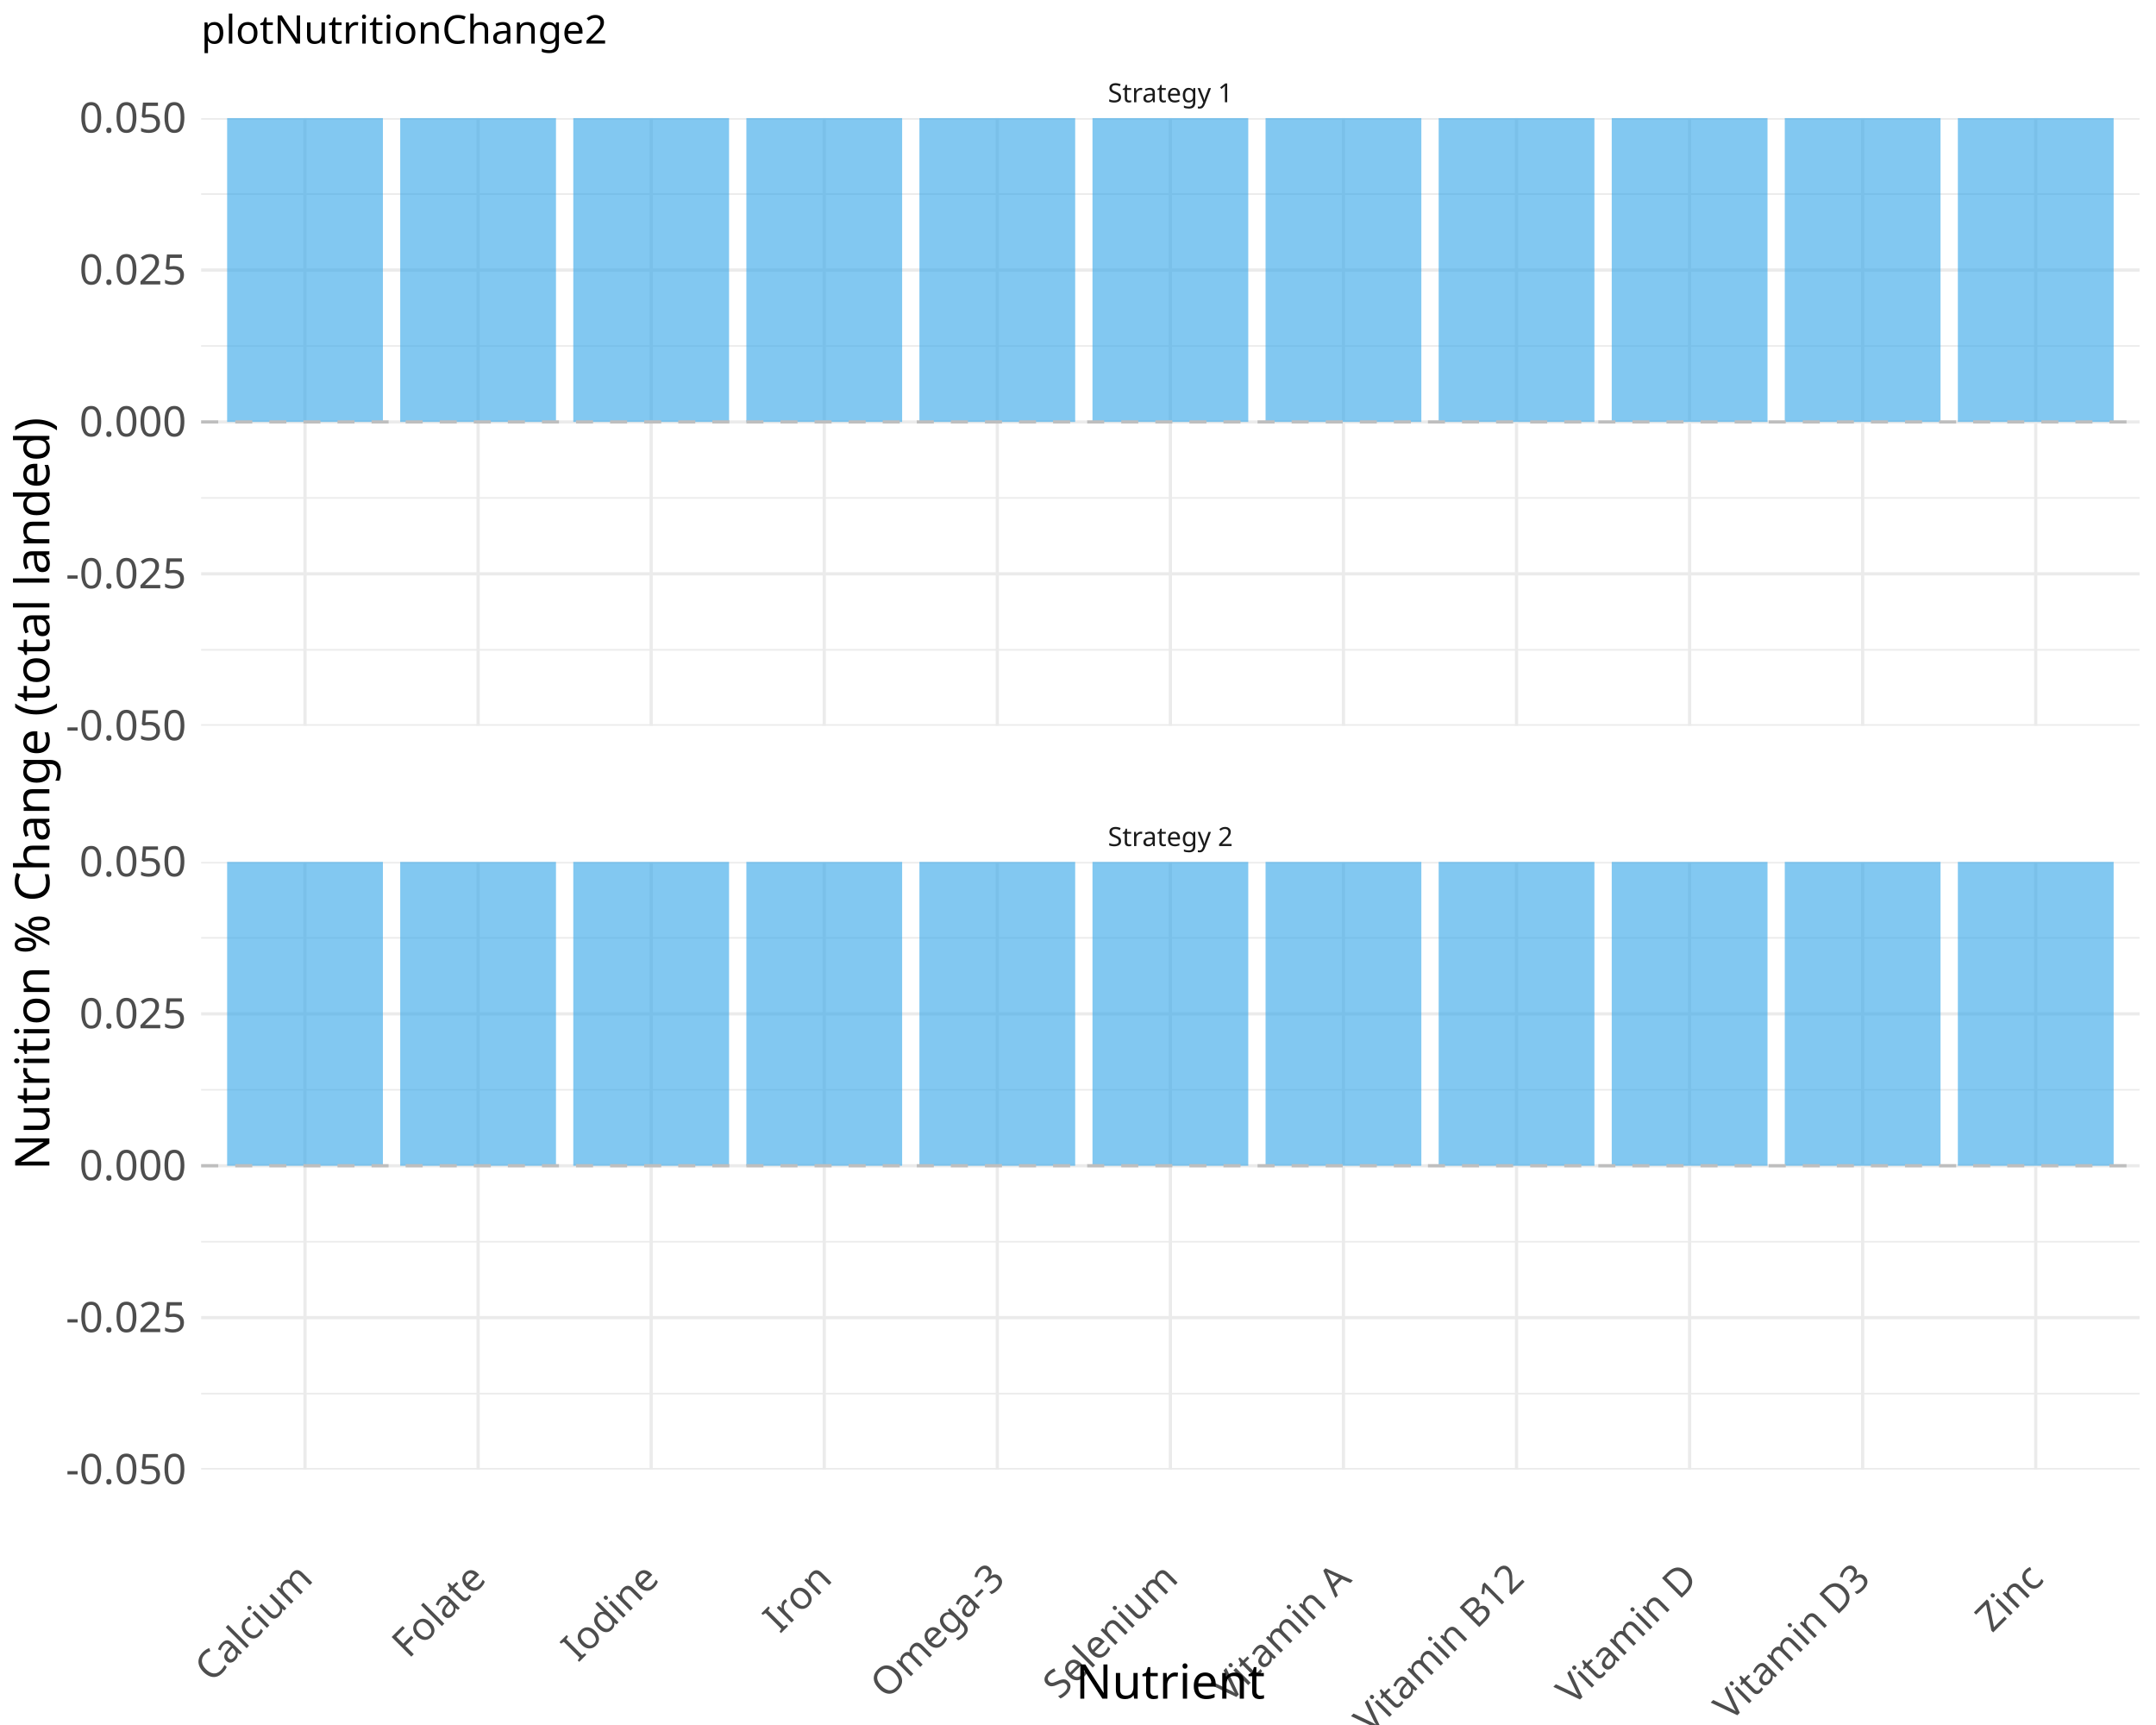
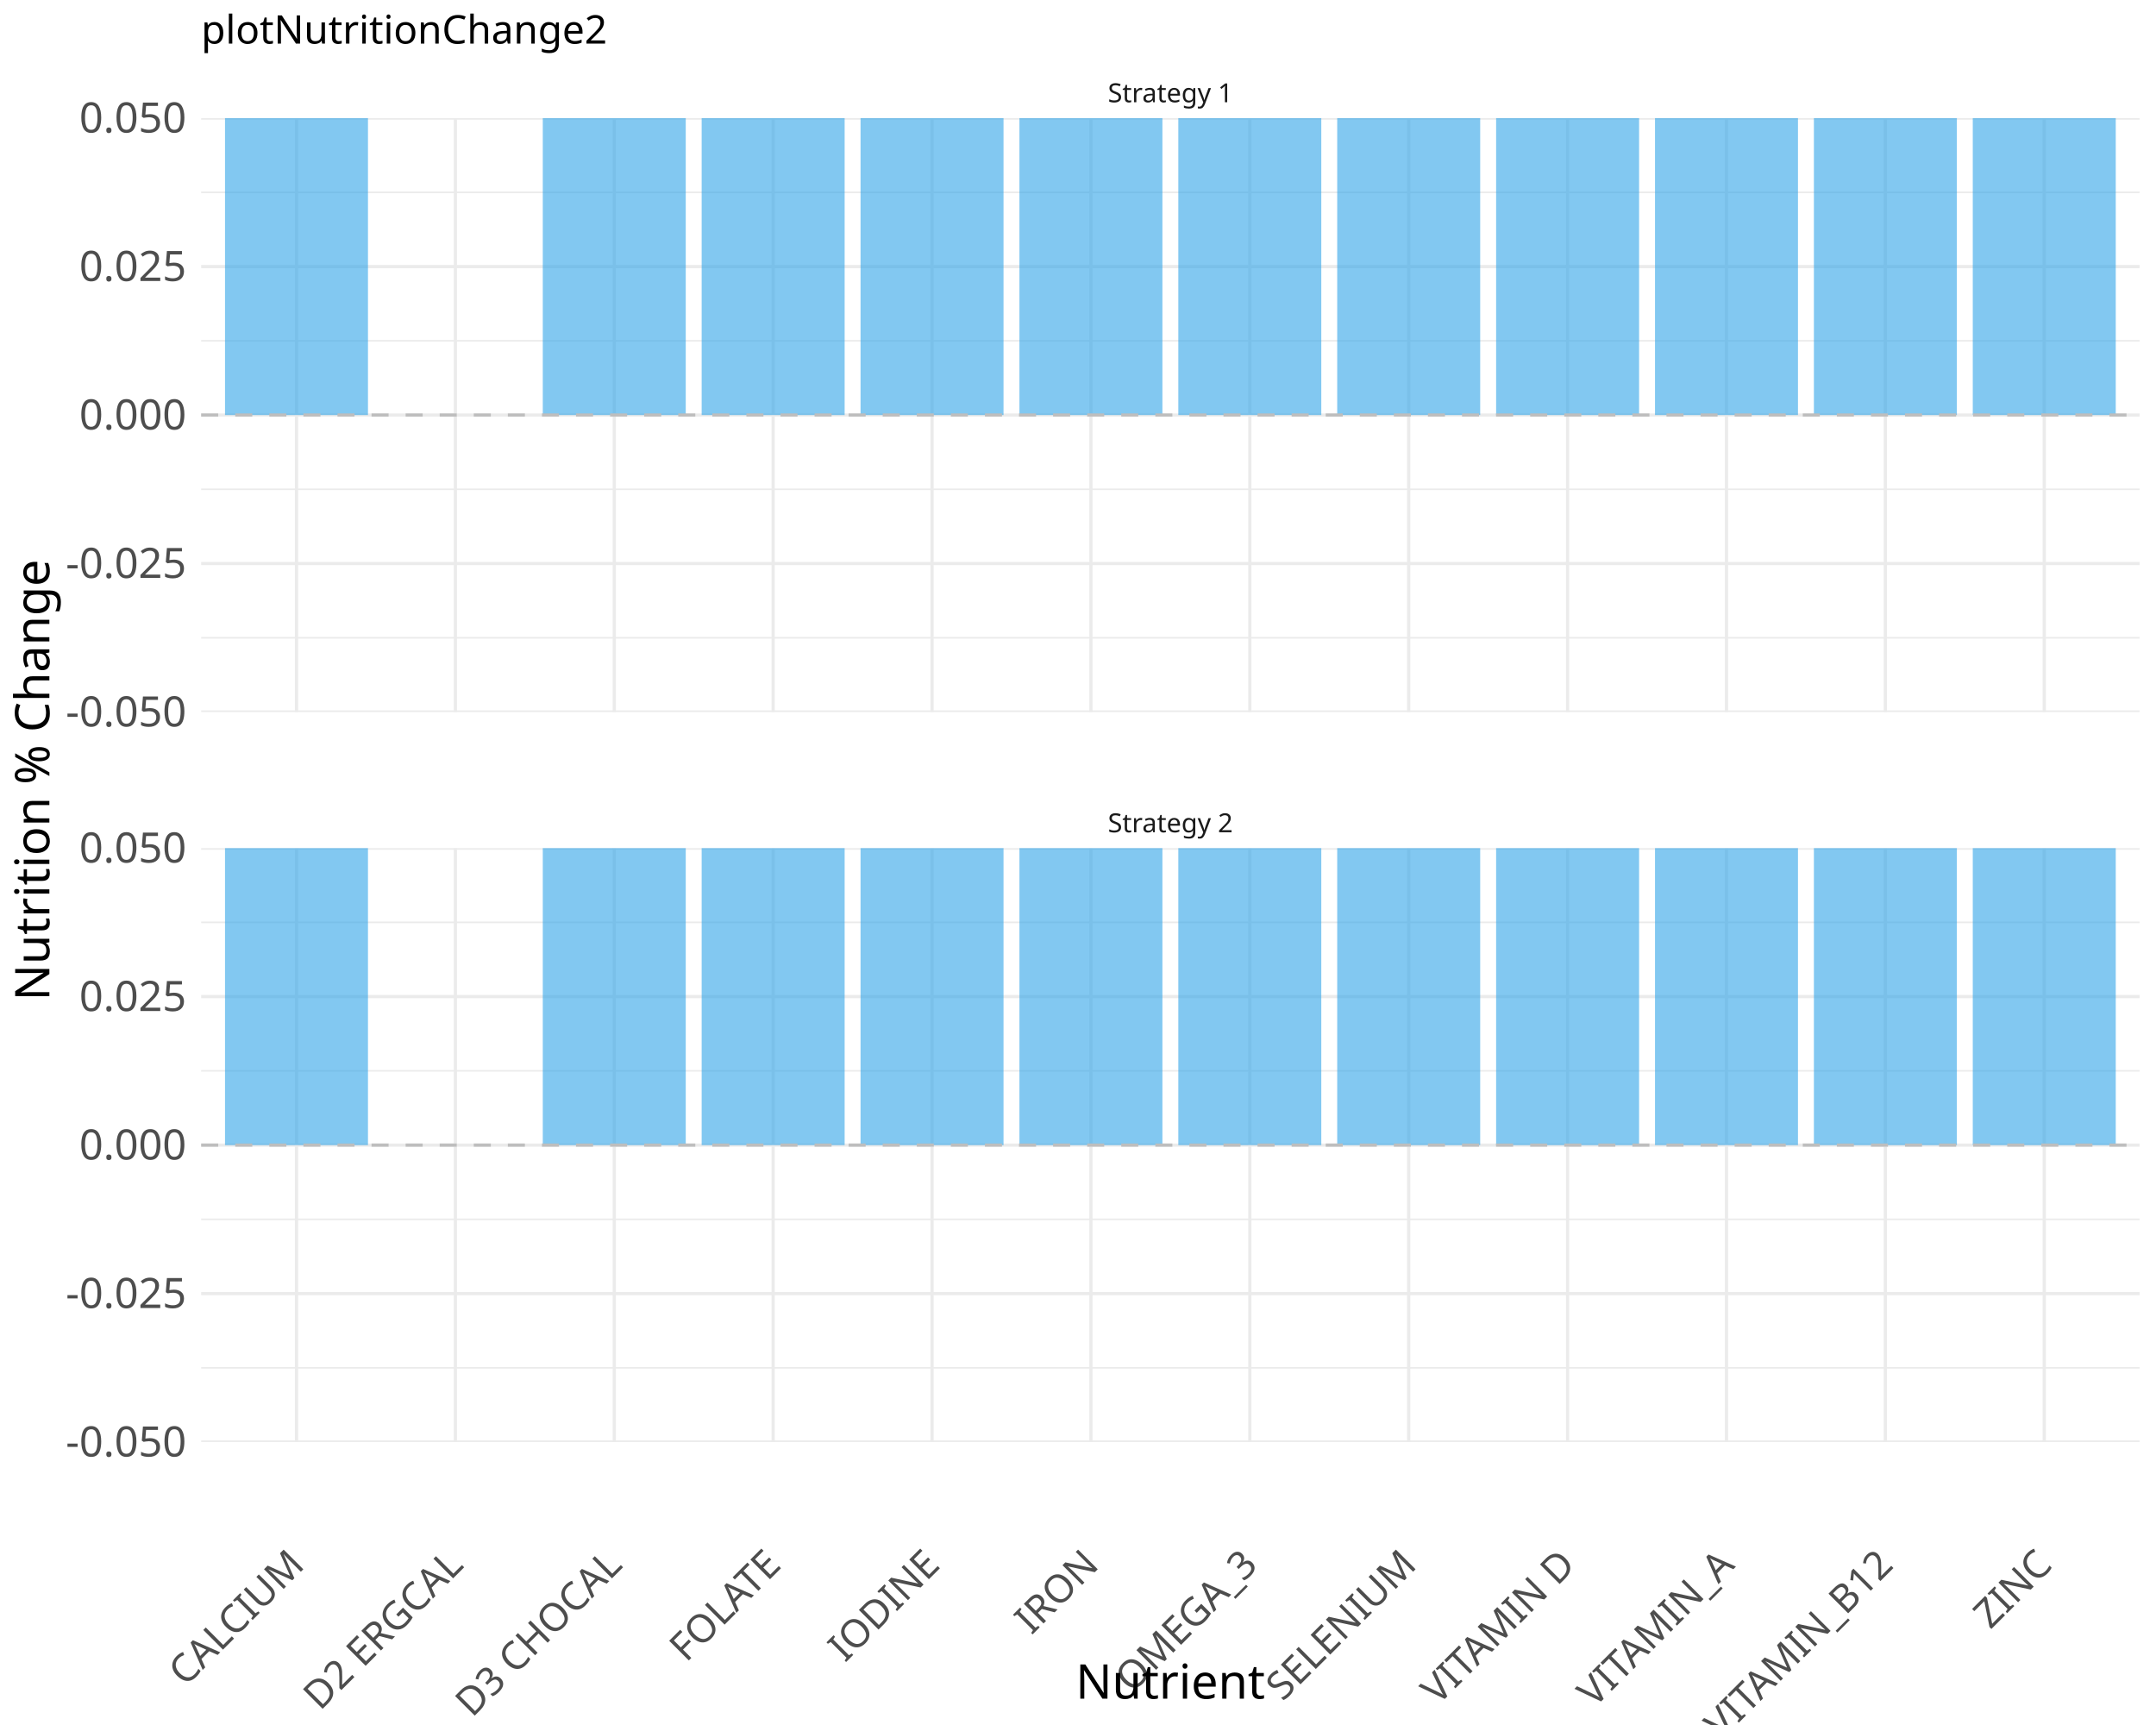
<svg xmlns="http://www.w3.org/2000/svg" class="svglite" data-engine-version="2.0" width="720.00pt" height="576.00pt" viewBox="0 0 720.00 576.00">
  <defs>
    <style type="text/css">
    .svglite line, .svglite polyline, .svglite polygon, .svglite path, .svglite rect, .svglite circle {
      fill: none;
      stroke: #000000;
      stroke-linecap: round;
      stroke-linejoin: round;
      stroke-miterlimit: 10.00;
    }
  </style>
  </defs>
  <rect width="100%" height="100%" style="stroke: none; fill: #FFFFFF;" />
  <defs>
    <clipPath id="cpMC4wMHw3MjAuMDB8MC4wMHw1NzYuMDA=">
      <rect x="0.00" y="0.00" width="720.00" height="576.00" />
    </clipPath>
  </defs>
  <g clip-path="url(#cpMC4wMHw3MjAuMDB8MC4wMHw1NzYuMDA=)">
-     <rect x="0" y="0.00" width="720.00" height="576.00" style="stroke-width: 1.07; stroke: none; fill: #FFFFFF;" />
+     <rect x="0.00" y="0.00" width="720.00" height="576.00" style="stroke-width: 1.07; stroke: none; fill: #FFFFFF;" />
  </g>
  <defs>
-     <clipPath id="cpNjcuMTh8NzE0LjUyfDM5LjQzfDI0Mi4zNQ==">
-       <rect x="67.18" y="39.43" width="647.34" height="202.92" />
+     <clipPath id="cpNjcuMTh8NzE0LjUyfDM5LjQzfDIzNy43NQ==">
+       <rect x="67.18" y="39.43" width="647.34" height="198.32" />
    </clipPath>
  </defs>
-   <g clip-path="url(#cpNjcuMTh8NzE0LjUyfDM5LjQzfDI0Mi4zNQ==)">
-     <polyline points="67.18,216.98 714.52,216.98 " style="stroke-width: 0.53; stroke: #EBEBEB; stroke-linecap: butt;" />
-     <polyline points="67.18,166.26 714.52,166.26 " style="stroke-width: 0.53; stroke: #EBEBEB; stroke-linecap: butt;" />
-     <polyline points="67.18,115.53 714.52,115.53 " style="stroke-width: 0.53; stroke: #EBEBEB; stroke-linecap: butt;" />
-     <polyline points="67.18,64.80 714.52,64.80 " style="stroke-width: 0.53; stroke: #EBEBEB; stroke-linecap: butt;" />
-     <polyline points="67.18,242.35 714.52,242.35 " style="stroke-width: 1.07; stroke: #EBEBEB; stroke-linecap: butt;" />
-     <polyline points="67.18,191.62 714.52,191.62 " style="stroke-width: 1.07; stroke: #EBEBEB; stroke-linecap: butt;" />
-     <polyline points="67.18,140.89 714.52,140.89 " style="stroke-width: 1.07; stroke: #EBEBEB; stroke-linecap: butt;" />
-     <polyline points="67.18,90.16 714.52,90.16 " style="stroke-width: 1.07; stroke: #EBEBEB; stroke-linecap: butt;" />
+   <g clip-path="url(#cpNjcuMTh8NzE0LjUyfDM5LjQzfDIzNy43NQ==)">
+     <polyline points="67.18,212.96 714.52,212.96 " style="stroke-width: 0.53; stroke: #EBEBEB; stroke-linecap: butt;" />
+     <polyline points="67.18,163.38 714.52,163.38 " style="stroke-width: 0.53; stroke: #EBEBEB; stroke-linecap: butt;" />
+     <polyline points="67.18,113.80 714.52,113.80 " style="stroke-width: 0.53; stroke: #EBEBEB; stroke-linecap: butt;" />
+     <polyline points="67.18,64.22 714.52,64.22 " style="stroke-width: 0.53; stroke: #EBEBEB; stroke-linecap: butt;" />
+     <polyline points="67.18,237.75 714.52,237.75 " style="stroke-width: 1.07; stroke: #EBEBEB; stroke-linecap: butt;" />
+     <polyline points="67.18,188.17 714.52,188.17 " style="stroke-width: 1.07; stroke: #EBEBEB; stroke-linecap: butt;" />
+     <polyline points="67.18,138.59 714.52,138.59 " style="stroke-width: 1.07; stroke: #EBEBEB; stroke-linecap: butt;" />
+     <polyline points="67.18,89.01 714.52,89.01 " style="stroke-width: 1.07; stroke: #EBEBEB; stroke-linecap: butt;" />
    <polyline points="67.18,39.43 714.52,39.43 " style="stroke-width: 1.07; stroke: #EBEBEB; stroke-linecap: butt;" />
-     <polyline points="101.86,242.35 101.86,39.43 " style="stroke-width: 1.07; stroke: #EBEBEB; stroke-linecap: butt;" />
-     <polyline points="159.66,242.35 159.66,39.43 " style="stroke-width: 1.07; stroke: #EBEBEB; stroke-linecap: butt;" />
-     <polyline points="217.46,242.35 217.46,39.43 " style="stroke-width: 1.07; stroke: #EBEBEB; stroke-linecap: butt;" />
-     <polyline points="275.26,242.35 275.26,39.43 " style="stroke-width: 1.07; stroke: #EBEBEB; stroke-linecap: butt;" />
-     <polyline points="333.05,242.35 333.05,39.43 " style="stroke-width: 1.07; stroke: #EBEBEB; stroke-linecap: butt;" />
-     <polyline points="390.85,242.35 390.85,39.43 " style="stroke-width: 1.07; stroke: #EBEBEB; stroke-linecap: butt;" />
-     <polyline points="448.65,242.35 448.65,39.43 " style="stroke-width: 1.07; stroke: #EBEBEB; stroke-linecap: butt;" />
-     <polyline points="506.45,242.35 506.45,39.43 " style="stroke-width: 1.07; stroke: #EBEBEB; stroke-linecap: butt;" />
-     <polyline points="564.25,242.35 564.25,39.43 " style="stroke-width: 1.07; stroke: #EBEBEB; stroke-linecap: butt;" />
-     <polyline points="622.04,242.35 622.04,39.43 " style="stroke-width: 1.07; stroke: #EBEBEB; stroke-linecap: butt;" />
-     <polyline points="679.84,242.35 679.84,39.43 " style="stroke-width: 1.07; stroke: #EBEBEB; stroke-linecap: butt;" />
-     <rect x="364.84" y="39.43" width="52.02" height="101.46" style="stroke-width: 1.07; stroke: none; stroke-linecap: butt; stroke-linejoin: miter; fill: #2FA4E7; fill-opacity: 0.60;" />
-     <rect x="653.83" y="39.43" width="52.02" height="101.46" style="stroke-width: 1.07; stroke: none; stroke-linecap: butt; stroke-linejoin: miter; fill: #2FA4E7; fill-opacity: 0.60;" />
-     <rect x="307.04" y="39.43" width="52.02" height="101.46" style="stroke-width: 1.07; stroke: none; stroke-linecap: butt; stroke-linejoin: miter; fill: #2FA4E7; fill-opacity: 0.60;" />
-     <rect x="75.85" y="39.43" width="52.02" height="101.46" style="stroke-width: 1.07; stroke: none; stroke-linecap: butt; stroke-linejoin: miter; fill: #2FA4E7; fill-opacity: 0.60;" />
-     <rect x="249.25" y="39.43" width="52.02" height="101.46" style="stroke-width: 1.07; stroke: none; stroke-linecap: butt; stroke-linejoin: miter; fill: #2FA4E7; fill-opacity: 0.60;" />
-     <rect x="422.64" y="39.43" width="52.02" height="101.46" style="stroke-width: 1.07; stroke: none; stroke-linecap: butt; stroke-linejoin: miter; fill: #2FA4E7; fill-opacity: 0.60;" />
-     <rect x="538.24" y="39.43" width="52.02" height="101.46" style="stroke-width: 1.07; stroke: none; stroke-linecap: butt; stroke-linejoin: miter; fill: #2FA4E7; fill-opacity: 0.60;" />
-     <rect x="596.03" y="39.43" width="52.02" height="101.46" style="stroke-width: 1.07; stroke: none; stroke-linecap: butt; stroke-linejoin: miter; fill: #2FA4E7; fill-opacity: 0.60;" />
-     <rect x="133.65" y="39.43" width="52.02" height="101.46" style="stroke-width: 1.07; stroke: none; stroke-linecap: butt; stroke-linejoin: miter; fill: #2FA4E7; fill-opacity: 0.60;" />
-     <rect x="480.44" y="39.43" width="52.02" height="101.46" style="stroke-width: 1.07; stroke: none; stroke-linecap: butt; stroke-linejoin: miter; fill: #2FA4E7; fill-opacity: 0.60;" />
-     <rect x="191.45" y="39.43" width="52.02" height="101.46" style="stroke-width: 1.07; stroke: none; stroke-linecap: butt; stroke-linejoin: miter; fill: #2FA4E7; fill-opacity: 0.60;" />
-     <line x1="67.18" y1="140.89" x2="714.52" y2="140.89" style="stroke-width: 1.07; stroke: #BEBEBE; stroke-dasharray: 5.69,5.69; stroke-linecap: butt;" />
+     <polyline points="99.02,237.75 99.02,39.43 " style="stroke-width: 1.07; stroke: #EBEBEB; stroke-linecap: butt;" />
+     <polyline points="152.08,237.75 152.08,39.43 " style="stroke-width: 1.07; stroke: #EBEBEB; stroke-linecap: butt;" />
+     <polyline points="205.14,237.75 205.14,39.43 " style="stroke-width: 1.07; stroke: #EBEBEB; stroke-linecap: butt;" />
+     <polyline points="258.20,237.75 258.20,39.43 " style="stroke-width: 1.07; stroke: #EBEBEB; stroke-linecap: butt;" />
+     <polyline points="311.26,237.75 311.26,39.43 " style="stroke-width: 1.07; stroke: #EBEBEB; stroke-linecap: butt;" />
+     <polyline points="364.32,237.75 364.32,39.43 " style="stroke-width: 1.07; stroke: #EBEBEB; stroke-linecap: butt;" />
+     <polyline points="417.38,237.75 417.38,39.43 " style="stroke-width: 1.07; stroke: #EBEBEB; stroke-linecap: butt;" />
+     <polyline points="470.44,237.75 470.44,39.43 " style="stroke-width: 1.07; stroke: #EBEBEB; stroke-linecap: butt;" />
+     <polyline points="523.50,237.75 523.50,39.43 " style="stroke-width: 1.07; stroke: #EBEBEB; stroke-linecap: butt;" />
+     <polyline points="576.56,237.75 576.56,39.43 " style="stroke-width: 1.07; stroke: #EBEBEB; stroke-linecap: butt;" />
+     <polyline points="629.62,237.75 629.62,39.43 " style="stroke-width: 1.07; stroke: #EBEBEB; stroke-linecap: butt;" />
+     <polyline points="682.68,237.75 682.68,39.43 " style="stroke-width: 1.07; stroke: #EBEBEB; stroke-linecap: butt;" />
+     <rect x="446.56" y="39.43" width="47.75" height="99.16" style="stroke-width: 1.07; stroke: none; stroke-linecap: butt; stroke-linejoin: miter; fill: #2FA4E7; fill-opacity: 0.60;" />
+     <rect x="658.81" y="39.43" width="47.75" height="99.16" style="stroke-width: 1.07; stroke: none; stroke-linecap: butt; stroke-linejoin: miter; fill: #2FA4E7; fill-opacity: 0.60;" />
+     <rect x="393.50" y="39.43" width="47.75" height="99.16" style="stroke-width: 1.07; stroke: none; stroke-linecap: butt; stroke-linejoin: miter; fill: #2FA4E7; fill-opacity: 0.60;" />
+     <rect x="75.14" y="39.43" width="47.75" height="99.16" style="stroke-width: 1.07; stroke: none; stroke-linecap: butt; stroke-linejoin: miter; fill: #2FA4E7; fill-opacity: 0.60;" />
+     <rect x="340.44" y="39.43" width="47.75" height="99.16" style="stroke-width: 1.07; stroke: none; stroke-linecap: butt; stroke-linejoin: miter; fill: #2FA4E7; fill-opacity: 0.60;" />
+     <rect x="552.69" y="39.43" width="47.75" height="99.16" style="stroke-width: 1.07; stroke: none; stroke-linecap: butt; stroke-linejoin: miter; fill: #2FA4E7; fill-opacity: 0.60;" />
+     <rect x="499.63" y="39.43" width="47.75" height="99.16" style="stroke-width: 1.07; stroke: none; stroke-linecap: butt; stroke-linejoin: miter; fill: #2FA4E7; fill-opacity: 0.60;" />
+     <rect x="128.20" y="138.59" width="47.75" height="0.00" style="stroke-width: 1.07; stroke: none; stroke-linecap: butt; stroke-linejoin: miter; fill: #2FA4E7; fill-opacity: 0.60;" />
+     <rect x="181.26" y="39.43" width="47.75" height="99.16" style="stroke-width: 1.07; stroke: none; stroke-linecap: butt; stroke-linejoin: miter; fill: #2FA4E7; fill-opacity: 0.60;" />
+     <rect x="234.32" y="39.43" width="47.75" height="99.16" style="stroke-width: 1.07; stroke: none; stroke-linecap: butt; stroke-linejoin: miter; fill: #2FA4E7; fill-opacity: 0.60;" />
+     <rect x="605.75" y="39.43" width="47.75" height="99.16" style="stroke-width: 1.07; stroke: none; stroke-linecap: butt; stroke-linejoin: miter; fill: #2FA4E7; fill-opacity: 0.60;" />
+     <rect x="287.38" y="39.43" width="47.75" height="99.16" style="stroke-width: 1.07; stroke: none; stroke-linecap: butt; stroke-linejoin: miter; fill: #2FA4E7; fill-opacity: 0.60;" />
+     <line x1="67.18" y1="138.59" x2="714.52" y2="138.59" style="stroke-width: 1.07; stroke: #BEBEBE; stroke-dasharray: 5.69,5.69; stroke-linecap: butt;" />
  </g>
  <g clip-path="url(#cpMC4wMHw3MjAuMDB8MC4wMHw1NzYuMDA=)">
</g>
  <defs>
-     <clipPath id="cpNjcuMTh8NzE0LjUyfDI4Ny44MHw0OTAuNzE=">
-       <rect x="67.18" y="287.80" width="647.34" height="202.92" />
+     <clipPath id="cpNjcuMTh8NzE0LjUyfDI4My4yMHw0ODEuNTI=">
+       <rect x="67.18" y="283.20" width="647.34" height="198.32" />
    </clipPath>
  </defs>
-   <g clip-path="url(#cpNjcuMTh8NzE0LjUyfDI4Ny44MHw0OTAuNzE=)">
-     <polyline points="67.18,465.35 714.52,465.35 " style="stroke-width: 0.53; stroke: #EBEBEB; stroke-linecap: butt;" />
-     <polyline points="67.18,414.62 714.52,414.62 " style="stroke-width: 0.53; stroke: #EBEBEB; stroke-linecap: butt;" />
-     <polyline points="67.18,363.89 714.52,363.89 " style="stroke-width: 0.53; stroke: #EBEBEB; stroke-linecap: butt;" />
-     <polyline points="67.18,313.16 714.52,313.16 " style="stroke-width: 0.53; stroke: #EBEBEB; stroke-linecap: butt;" />
-     <polyline points="67.18,490.71 714.52,490.71 " style="stroke-width: 1.07; stroke: #EBEBEB; stroke-linecap: butt;" />
-     <polyline points="67.18,439.99 714.52,439.99 " style="stroke-width: 1.07; stroke: #EBEBEB; stroke-linecap: butt;" />
-     <polyline points="67.18,389.26 714.52,389.26 " style="stroke-width: 1.07; stroke: #EBEBEB; stroke-linecap: butt;" />
-     <polyline points="67.18,338.53 714.52,338.53 " style="stroke-width: 1.07; stroke: #EBEBEB; stroke-linecap: butt;" />
-     <polyline points="67.18,287.80 714.52,287.80 " style="stroke-width: 1.07; stroke: #EBEBEB; stroke-linecap: butt;" />
-     <polyline points="101.86,490.71 101.86,287.80 " style="stroke-width: 1.07; stroke: #EBEBEB; stroke-linecap: butt;" />
-     <polyline points="159.66,490.71 159.66,287.80 " style="stroke-width: 1.07; stroke: #EBEBEB; stroke-linecap: butt;" />
-     <polyline points="217.46,490.71 217.46,287.80 " style="stroke-width: 1.07; stroke: #EBEBEB; stroke-linecap: butt;" />
-     <polyline points="275.26,490.71 275.26,287.80 " style="stroke-width: 1.07; stroke: #EBEBEB; stroke-linecap: butt;" />
-     <polyline points="333.05,490.71 333.05,287.80 " style="stroke-width: 1.07; stroke: #EBEBEB; stroke-linecap: butt;" />
-     <polyline points="390.85,490.71 390.85,287.80 " style="stroke-width: 1.07; stroke: #EBEBEB; stroke-linecap: butt;" />
-     <polyline points="448.65,490.71 448.65,287.80 " style="stroke-width: 1.07; stroke: #EBEBEB; stroke-linecap: butt;" />
-     <polyline points="506.45,490.71 506.45,287.80 " style="stroke-width: 1.07; stroke: #EBEBEB; stroke-linecap: butt;" />
-     <polyline points="564.25,490.71 564.25,287.80 " style="stroke-width: 1.07; stroke: #EBEBEB; stroke-linecap: butt;" />
-     <polyline points="622.04,490.71 622.04,287.80 " style="stroke-width: 1.07; stroke: #EBEBEB; stroke-linecap: butt;" />
-     <polyline points="679.84,490.71 679.84,287.80 " style="stroke-width: 1.07; stroke: #EBEBEB; stroke-linecap: butt;" />
-     <rect x="364.84" y="287.80" width="52.02" height="101.46" style="stroke-width: 1.07; stroke: none; stroke-linecap: butt; stroke-linejoin: miter; fill: #2FA4E7; fill-opacity: 0.60;" />
-     <rect x="653.83" y="287.80" width="52.02" height="101.46" style="stroke-width: 1.07; stroke: none; stroke-linecap: butt; stroke-linejoin: miter; fill: #2FA4E7; fill-opacity: 0.60;" />
-     <rect x="307.04" y="287.80" width="52.02" height="101.46" style="stroke-width: 1.07; stroke: none; stroke-linecap: butt; stroke-linejoin: miter; fill: #2FA4E7; fill-opacity: 0.60;" />
-     <rect x="75.85" y="287.80" width="52.02" height="101.46" style="stroke-width: 1.07; stroke: none; stroke-linecap: butt; stroke-linejoin: miter; fill: #2FA4E7; fill-opacity: 0.60;" />
-     <rect x="249.25" y="287.80" width="52.02" height="101.46" style="stroke-width: 1.07; stroke: none; stroke-linecap: butt; stroke-linejoin: miter; fill: #2FA4E7; fill-opacity: 0.60;" />
-     <rect x="422.64" y="287.80" width="52.02" height="101.46" style="stroke-width: 1.07; stroke: none; stroke-linecap: butt; stroke-linejoin: miter; fill: #2FA4E7; fill-opacity: 0.60;" />
-     <rect x="538.24" y="287.80" width="52.02" height="101.46" style="stroke-width: 1.07; stroke: none; stroke-linecap: butt; stroke-linejoin: miter; fill: #2FA4E7; fill-opacity: 0.60;" />
-     <rect x="596.03" y="287.80" width="52.02" height="101.46" style="stroke-width: 1.07; stroke: none; stroke-linecap: butt; stroke-linejoin: miter; fill: #2FA4E7; fill-opacity: 0.60;" />
-     <rect x="133.65" y="287.80" width="52.02" height="101.46" style="stroke-width: 1.07; stroke: none; stroke-linecap: butt; stroke-linejoin: miter; fill: #2FA4E7; fill-opacity: 0.60;" />
-     <rect x="480.44" y="287.80" width="52.02" height="101.46" style="stroke-width: 1.07; stroke: none; stroke-linecap: butt; stroke-linejoin: miter; fill: #2FA4E7; fill-opacity: 0.60;" />
-     <rect x="191.45" y="287.80" width="52.02" height="101.46" style="stroke-width: 1.07; stroke: none; stroke-linecap: butt; stroke-linejoin: miter; fill: #2FA4E7; fill-opacity: 0.60;" />
-     <line x1="67.18" y1="389.26" x2="714.52" y2="389.26" style="stroke-width: 1.07; stroke: #BEBEBE; stroke-dasharray: 5.69,5.69; stroke-linecap: butt;" />
+   <g clip-path="url(#cpNjcuMTh8NzE0LjUyfDI4My4yMHw0ODEuNTI=)">
+     <polyline points="67.18,456.73 714.52,456.73 " style="stroke-width: 0.53; stroke: #EBEBEB; stroke-linecap: butt;" />
+     <polyline points="67.18,407.15 714.52,407.15 " style="stroke-width: 0.53; stroke: #EBEBEB; stroke-linecap: butt;" />
+     <polyline points="67.18,357.57 714.52,357.57 " style="stroke-width: 0.53; stroke: #EBEBEB; stroke-linecap: butt;" />
+     <polyline points="67.18,307.99 714.52,307.99 " style="stroke-width: 0.53; stroke: #EBEBEB; stroke-linecap: butt;" />
+     <polyline points="67.18,481.52 714.52,481.52 " style="stroke-width: 1.07; stroke: #EBEBEB; stroke-linecap: butt;" />
+     <polyline points="67.18,431.94 714.52,431.94 " style="stroke-width: 1.07; stroke: #EBEBEB; stroke-linecap: butt;" />
+     <polyline points="67.18,382.36 714.52,382.36 " style="stroke-width: 1.07; stroke: #EBEBEB; stroke-linecap: butt;" />
+     <polyline points="67.18,332.78 714.52,332.78 " style="stroke-width: 1.07; stroke: #EBEBEB; stroke-linecap: butt;" />
+     <polyline points="67.18,283.20 714.52,283.20 " style="stroke-width: 1.07; stroke: #EBEBEB; stroke-linecap: butt;" />
+     <polyline points="99.02,481.52 99.02,283.20 " style="stroke-width: 1.07; stroke: #EBEBEB; stroke-linecap: butt;" />
+     <polyline points="152.08,481.52 152.08,283.20 " style="stroke-width: 1.07; stroke: #EBEBEB; stroke-linecap: butt;" />
+     <polyline points="205.14,481.52 205.14,283.20 " style="stroke-width: 1.07; stroke: #EBEBEB; stroke-linecap: butt;" />
+     <polyline points="258.20,481.52 258.20,283.20 " style="stroke-width: 1.07; stroke: #EBEBEB; stroke-linecap: butt;" />
+     <polyline points="311.26,481.52 311.26,283.20 " style="stroke-width: 1.07; stroke: #EBEBEB; stroke-linecap: butt;" />
+     <polyline points="364.32,481.52 364.32,283.20 " style="stroke-width: 1.07; stroke: #EBEBEB; stroke-linecap: butt;" />
+     <polyline points="417.38,481.52 417.38,283.20 " style="stroke-width: 1.07; stroke: #EBEBEB; stroke-linecap: butt;" />
+     <polyline points="470.44,481.52 470.44,283.20 " style="stroke-width: 1.07; stroke: #EBEBEB; stroke-linecap: butt;" />
+     <polyline points="523.50,481.52 523.50,283.20 " style="stroke-width: 1.07; stroke: #EBEBEB; stroke-linecap: butt;" />
+     <polyline points="576.56,481.52 576.56,283.20 " style="stroke-width: 1.07; stroke: #EBEBEB; stroke-linecap: butt;" />
+     <polyline points="629.62,481.52 629.62,283.20 " style="stroke-width: 1.07; stroke: #EBEBEB; stroke-linecap: butt;" />
+     <polyline points="682.68,481.52 682.68,283.20 " style="stroke-width: 1.07; stroke: #EBEBEB; stroke-linecap: butt;" />
+     <rect x="446.56" y="283.20" width="47.75" height="99.16" style="stroke-width: 1.07; stroke: none; stroke-linecap: butt; stroke-linejoin: miter; fill: #2FA4E7; fill-opacity: 0.60;" />
+     <rect x="658.81" y="283.20" width="47.75" height="99.16" style="stroke-width: 1.07; stroke: none; stroke-linecap: butt; stroke-linejoin: miter; fill: #2FA4E7; fill-opacity: 0.60;" />
+     <rect x="393.50" y="283.20" width="47.75" height="99.16" style="stroke-width: 1.07; stroke: none; stroke-linecap: butt; stroke-linejoin: miter; fill: #2FA4E7; fill-opacity: 0.60;" />
+     <rect x="75.14" y="283.20" width="47.75" height="99.16" style="stroke-width: 1.07; stroke: none; stroke-linecap: butt; stroke-linejoin: miter; fill: #2FA4E7; fill-opacity: 0.60;" />
+     <rect x="340.44" y="283.20" width="47.75" height="99.16" style="stroke-width: 1.07; stroke: none; stroke-linecap: butt; stroke-linejoin: miter; fill: #2FA4E7; fill-opacity: 0.60;" />
+     <rect x="552.69" y="283.20" width="47.75" height="99.16" style="stroke-width: 1.07; stroke: none; stroke-linecap: butt; stroke-linejoin: miter; fill: #2FA4E7; fill-opacity: 0.60;" />
+     <rect x="499.63" y="283.20" width="47.75" height="99.16" style="stroke-width: 1.07; stroke: none; stroke-linecap: butt; stroke-linejoin: miter; fill: #2FA4E7; fill-opacity: 0.60;" />
+     <rect x="128.20" y="382.36" width="47.75" height="0.00" style="stroke-width: 1.07; stroke: none; stroke-linecap: butt; stroke-linejoin: miter; fill: #2FA4E7; fill-opacity: 0.60;" />
+     <rect x="181.26" y="283.20" width="47.75" height="99.16" style="stroke-width: 1.07; stroke: none; stroke-linecap: butt; stroke-linejoin: miter; fill: #2FA4E7; fill-opacity: 0.60;" />
+     <rect x="234.32" y="283.20" width="47.75" height="99.16" style="stroke-width: 1.07; stroke: none; stroke-linecap: butt; stroke-linejoin: miter; fill: #2FA4E7; fill-opacity: 0.60;" />
+     <rect x="605.75" y="283.20" width="47.75" height="99.16" style="stroke-width: 1.07; stroke: none; stroke-linecap: butt; stroke-linejoin: miter; fill: #2FA4E7; fill-opacity: 0.60;" />
+     <rect x="287.38" y="283.20" width="47.75" height="99.16" style="stroke-width: 1.07; stroke: none; stroke-linecap: butt; stroke-linejoin: miter; fill: #2FA4E7; fill-opacity: 0.60;" />
+     <line x1="67.18" y1="382.36" x2="714.52" y2="382.36" style="stroke-width: 1.07; stroke: #BEBEBE; stroke-dasharray: 5.69,5.69; stroke-linecap: butt;" />
  </g>
  <g clip-path="url(#cpMC4wMHw3MjAuMDB8MC4wMHw1NzYuMDA=)">
</g>
  <defs>
-     <clipPath id="cpNjcuMTh8NzE0LjUyfDI3MS4xNXwyODcuODA=">
-       <rect x="67.18" y="271.15" width="647.34" height="16.65" />
+     <clipPath id="cpNjcuMTh8NzE0LjUyfDI2Ni41NXwyODMuMjA=">
+       <rect x="67.18" y="266.55" width="647.34" height="16.65" />
    </clipPath>
  </defs>
-   <g clip-path="url(#cpNjcuMTh8NzE0LjUyfDI3MS4xNXwyODcuODA=)">
-     <text x="390.85" y="282.50" text-anchor="middle" style="font-size: 8.80px; fill: #1A1A1A; font-family: sans;" textLength="40.12px" lengthAdjust="spacingAndGlyphs">Strategy 2</text>
+   <g clip-path="url(#cpNjcuMTh8NzE0LjUyfDI2Ni41NXwyODMuMjA=)">
+     <text x="390.85" y="277.91" text-anchor="middle" style="font-size: 8.80px; fill: #1A1A1A; font-family: sans;" textLength="40.12px" lengthAdjust="spacingAndGlyphs">Strategy 2</text>
  </g>
  <g clip-path="url(#cpMC4wMHw3MjAuMDB8MC4wMHw1NzYuMDA=)">
</g>
  <defs>
    <clipPath id="cpNjcuMTh8NzE0LjUyfDIyLjc4fDM5LjQz">
      <rect x="67.18" y="22.78" width="647.34" height="16.65" />
    </clipPath>
  </defs>
  <g clip-path="url(#cpNjcuMTh8NzE0LjUyfDIyLjc4fDM5LjQz)">
    <text x="390.85" y="34.14" text-anchor="middle" style="font-size: 8.80px; fill: #1A1A1A; font-family: sans;" textLength="40.12px" lengthAdjust="spacingAndGlyphs">Strategy 1</text>
  </g>
  <g clip-path="url(#cpMC4wMHw3MjAuMDB8MC4wMHw1NzYuMDA=)">
-     <text transform="translate(105.02,527.71) rotate(-45)" text-anchor="end" style="font-size: 13.00px; fill: #4D4D4D; font-family: sans;" textLength="46.96px" lengthAdjust="spacingAndGlyphs">Calcium</text>
-     <text transform="translate(162.82,527.71) rotate(-45)" text-anchor="end" style="font-size: 13.00px; fill: #4D4D4D; font-family: sans;" textLength="36.13px" lengthAdjust="spacingAndGlyphs">Folate</text>
-     <text transform="translate(220.62,527.71) rotate(-45)" text-anchor="end" style="font-size: 13.00px; fill: #4D4D4D; font-family: sans;" textLength="35.42px" lengthAdjust="spacingAndGlyphs">Iodine</text>
-     <text transform="translate(278.42,527.71) rotate(-45)" text-anchor="end" style="font-size: 13.00px; fill: #4D4D4D; font-family: sans;" textLength="22.40px" lengthAdjust="spacingAndGlyphs">Iron</text>
-     <text transform="translate(336.22,527.71) rotate(-45)" text-anchor="end" style="font-size: 13.00px; fill: #4D4D4D; font-family: sans;" textLength="54.20px" lengthAdjust="spacingAndGlyphs">Omega-3</text>
-     <text transform="translate(394.01,527.71) rotate(-45)" text-anchor="end" style="font-size: 13.00px; fill: #4D4D4D; font-family: sans;" textLength="54.20px" lengthAdjust="spacingAndGlyphs">Selenium</text>
-     <text transform="translate(451.81,527.71) rotate(-45)" text-anchor="end" style="font-size: 13.00px; fill: #4D4D4D; font-family: sans;" textLength="55.64px" lengthAdjust="spacingAndGlyphs">Vitamin A</text>
-     <text transform="translate(509.61,527.71) rotate(-45)" text-anchor="end" style="font-size: 13.00px; fill: #4D4D4D; font-family: sans;" textLength="70.10px" lengthAdjust="spacingAndGlyphs">Vitamin B12</text>
-     <text transform="translate(567.41,527.71) rotate(-45)" text-anchor="end" style="font-size: 13.00px; fill: #4D4D4D; font-family: sans;" textLength="56.35px" lengthAdjust="spacingAndGlyphs">Vitamin D</text>
-     <text transform="translate(625.21,527.71) rotate(-45)" text-anchor="end" style="font-size: 13.00px; fill: #4D4D4D; font-family: sans;" textLength="63.59px" lengthAdjust="spacingAndGlyphs">Vitamin D3</text>
-     <text transform="translate(683.00,527.71) rotate(-45)" text-anchor="end" style="font-size: 13.00px; fill: #4D4D4D; font-family: sans;" textLength="24.56px" lengthAdjust="spacingAndGlyphs">Zinc</text>
-     <text x="62.25" y="247.17" text-anchor="end" style="font-size: 14.00px; fill: #4D4D4D; font-family: sans;" textLength="39.70px" lengthAdjust="spacingAndGlyphs">-0.050</text>
-     <text x="62.25" y="196.44" text-anchor="end" style="font-size: 14.00px; fill: #4D4D4D; font-family: sans;" textLength="39.70px" lengthAdjust="spacingAndGlyphs">-0.025</text>
-     <text x="62.25" y="145.71" text-anchor="end" style="font-size: 14.00px; fill: #4D4D4D; font-family: sans;" textLength="35.04px" lengthAdjust="spacingAndGlyphs">0.000</text>
-     <text x="62.25" y="94.98" text-anchor="end" style="font-size: 14.00px; fill: #4D4D4D; font-family: sans;" textLength="35.04px" lengthAdjust="spacingAndGlyphs">0.025</text>
+     <text transform="translate(102.18,523.11) rotate(-45)" text-anchor="end" style="font-size: 13.00px; fill: #4D4D4D; font-family: sans;" textLength="58.52px" lengthAdjust="spacingAndGlyphs">CALCIUM</text>
+     <text transform="translate(155.24,523.11) rotate(-45)" text-anchor="end" style="font-size: 13.00px; fill: #4D4D4D; font-family: sans;" textLength="73.71px" lengthAdjust="spacingAndGlyphs">D2 ERGCAL</text>
+     <text transform="translate(208.30,523.11) rotate(-45)" text-anchor="end" style="font-size: 13.00px; fill: #4D4D4D; font-family: sans;" textLength="74.43px" lengthAdjust="spacingAndGlyphs">D3 CHOCAL</text>
+     <text transform="translate(261.36,523.11) rotate(-45)" text-anchor="end" style="font-size: 13.00px; fill: #4D4D4D; font-family: sans;" textLength="50.58px" lengthAdjust="spacingAndGlyphs">FOLATE</text>
+     <text transform="translate(314.42,523.11) rotate(-45)" text-anchor="end" style="font-size: 13.00px; fill: #4D4D4D; font-family: sans;" textLength="44.80px" lengthAdjust="spacingAndGlyphs">IODINE</text>
+     <text transform="translate(367.48,523.11) rotate(-45)" text-anchor="end" style="font-size: 13.00px; fill: #4D4D4D; font-family: sans;" textLength="32.51px" lengthAdjust="spacingAndGlyphs">IRON</text>
+     <text transform="translate(420.54,523.11) rotate(-45)" text-anchor="end" style="font-size: 13.00px; fill: #4D4D4D; font-family: sans;" textLength="62.88px" lengthAdjust="spacingAndGlyphs">OMEGA_3</text>
+     <text transform="translate(473.61,523.11) rotate(-45)" text-anchor="end" style="font-size: 13.00px; fill: #4D4D4D; font-family: sans;" textLength="66.48px" lengthAdjust="spacingAndGlyphs">SELENIUM</text>
+     <text transform="translate(526.67,523.11) rotate(-45)" text-anchor="end" style="font-size: 13.00px; fill: #4D4D4D; font-family: sans;" textLength="65.74px" lengthAdjust="spacingAndGlyphs">VITAMIN D</text>
+     <text transform="translate(579.73,523.11) rotate(-45)" text-anchor="end" style="font-size: 13.00px; fill: #4D4D4D; font-family: sans;" textLength="68.64px" lengthAdjust="spacingAndGlyphs">VITAMIN_A</text>
+     <text transform="translate(632.79,523.11) rotate(-45)" text-anchor="end" style="font-size: 13.00px; fill: #4D4D4D; font-family: sans;" textLength="83.10px" lengthAdjust="spacingAndGlyphs">VITAMIN_B12</text>
+     <text transform="translate(685.85,523.11) rotate(-45)" text-anchor="end" style="font-size: 13.00px; fill: #4D4D4D; font-family: sans;" textLength="30.33px" lengthAdjust="spacingAndGlyphs">ZINC</text>
+     <text x="62.25" y="242.57" text-anchor="end" style="font-size: 14.00px; fill: #4D4D4D; font-family: sans;" textLength="39.70px" lengthAdjust="spacingAndGlyphs">-0.050</text>
+     <text x="62.25" y="192.99" text-anchor="end" style="font-size: 14.00px; fill: #4D4D4D; font-family: sans;" textLength="39.70px" lengthAdjust="spacingAndGlyphs">-0.025</text>
+     <text x="62.25" y="143.41" text-anchor="end" style="font-size: 14.00px; fill: #4D4D4D; font-family: sans;" textLength="35.04px" lengthAdjust="spacingAndGlyphs">0.000</text>
+     <text x="62.25" y="93.83" text-anchor="end" style="font-size: 14.00px; fill: #4D4D4D; font-family: sans;" textLength="35.04px" lengthAdjust="spacingAndGlyphs">0.025</text>
    <text x="62.25" y="44.25" text-anchor="end" style="font-size: 14.00px; fill: #4D4D4D; font-family: sans;" textLength="35.04px" lengthAdjust="spacingAndGlyphs">0.050</text>
-     <text x="62.25" y="495.53" text-anchor="end" style="font-size: 14.00px; fill: #4D4D4D; font-family: sans;" textLength="39.70px" lengthAdjust="spacingAndGlyphs">-0.050</text>
-     <text x="62.25" y="444.80" text-anchor="end" style="font-size: 14.00px; fill: #4D4D4D; font-family: sans;" textLength="39.70px" lengthAdjust="spacingAndGlyphs">-0.025</text>
-     <text x="62.25" y="394.07" text-anchor="end" style="font-size: 14.00px; fill: #4D4D4D; font-family: sans;" textLength="35.04px" lengthAdjust="spacingAndGlyphs">0.000</text>
-     <text x="62.25" y="343.35" text-anchor="end" style="font-size: 14.00px; fill: #4D4D4D; font-family: sans;" textLength="35.04px" lengthAdjust="spacingAndGlyphs">0.025</text>
-     <text x="62.25" y="292.62" text-anchor="end" style="font-size: 14.00px; fill: #4D4D4D; font-family: sans;" textLength="35.04px" lengthAdjust="spacingAndGlyphs">0.050</text>
+     <text x="62.25" y="486.34" text-anchor="end" style="font-size: 14.00px; fill: #4D4D4D; font-family: sans;" textLength="39.70px" lengthAdjust="spacingAndGlyphs">-0.050</text>
+     <text x="62.25" y="436.76" text-anchor="end" style="font-size: 14.00px; fill: #4D4D4D; font-family: sans;" textLength="39.70px" lengthAdjust="spacingAndGlyphs">-0.025</text>
+     <text x="62.25" y="387.18" text-anchor="end" style="font-size: 14.00px; fill: #4D4D4D; font-family: sans;" textLength="35.04px" lengthAdjust="spacingAndGlyphs">0.000</text>
+     <text x="62.25" y="337.60" text-anchor="end" style="font-size: 14.00px; fill: #4D4D4D; font-family: sans;" textLength="35.04px" lengthAdjust="spacingAndGlyphs">0.025</text>
+     <text x="62.25" y="288.02" text-anchor="end" style="font-size: 14.00px; fill: #4D4D4D; font-family: sans;" textLength="35.04px" lengthAdjust="spacingAndGlyphs">0.050</text>
    <text x="390.85" y="567.20" text-anchor="middle" style="font-size: 16.00px; font-family: sans;" textLength="56.03px" lengthAdjust="spacingAndGlyphs">Nutrient</text>
-     <text transform="translate(16.49,265.07) rotate(-90)" text-anchor="middle" style="font-size: 16.00px; font-family: sans;" textLength="236.58px" lengthAdjust="spacingAndGlyphs">Nutrition % Change (total landed)</text>
+     <text transform="translate(16.49,260.48) rotate(-90)" text-anchor="middle" style="font-size: 16.00px; font-family: sans;" textLength="138.75px" lengthAdjust="spacingAndGlyphs">Nutrition % Change</text>
    <text x="67.18" y="14.56" style="font-size: 13.20px; font-family: sans;" textLength="124.02px" lengthAdjust="spacingAndGlyphs">plotNutritionChange2</text>
  </g>
</svg>
